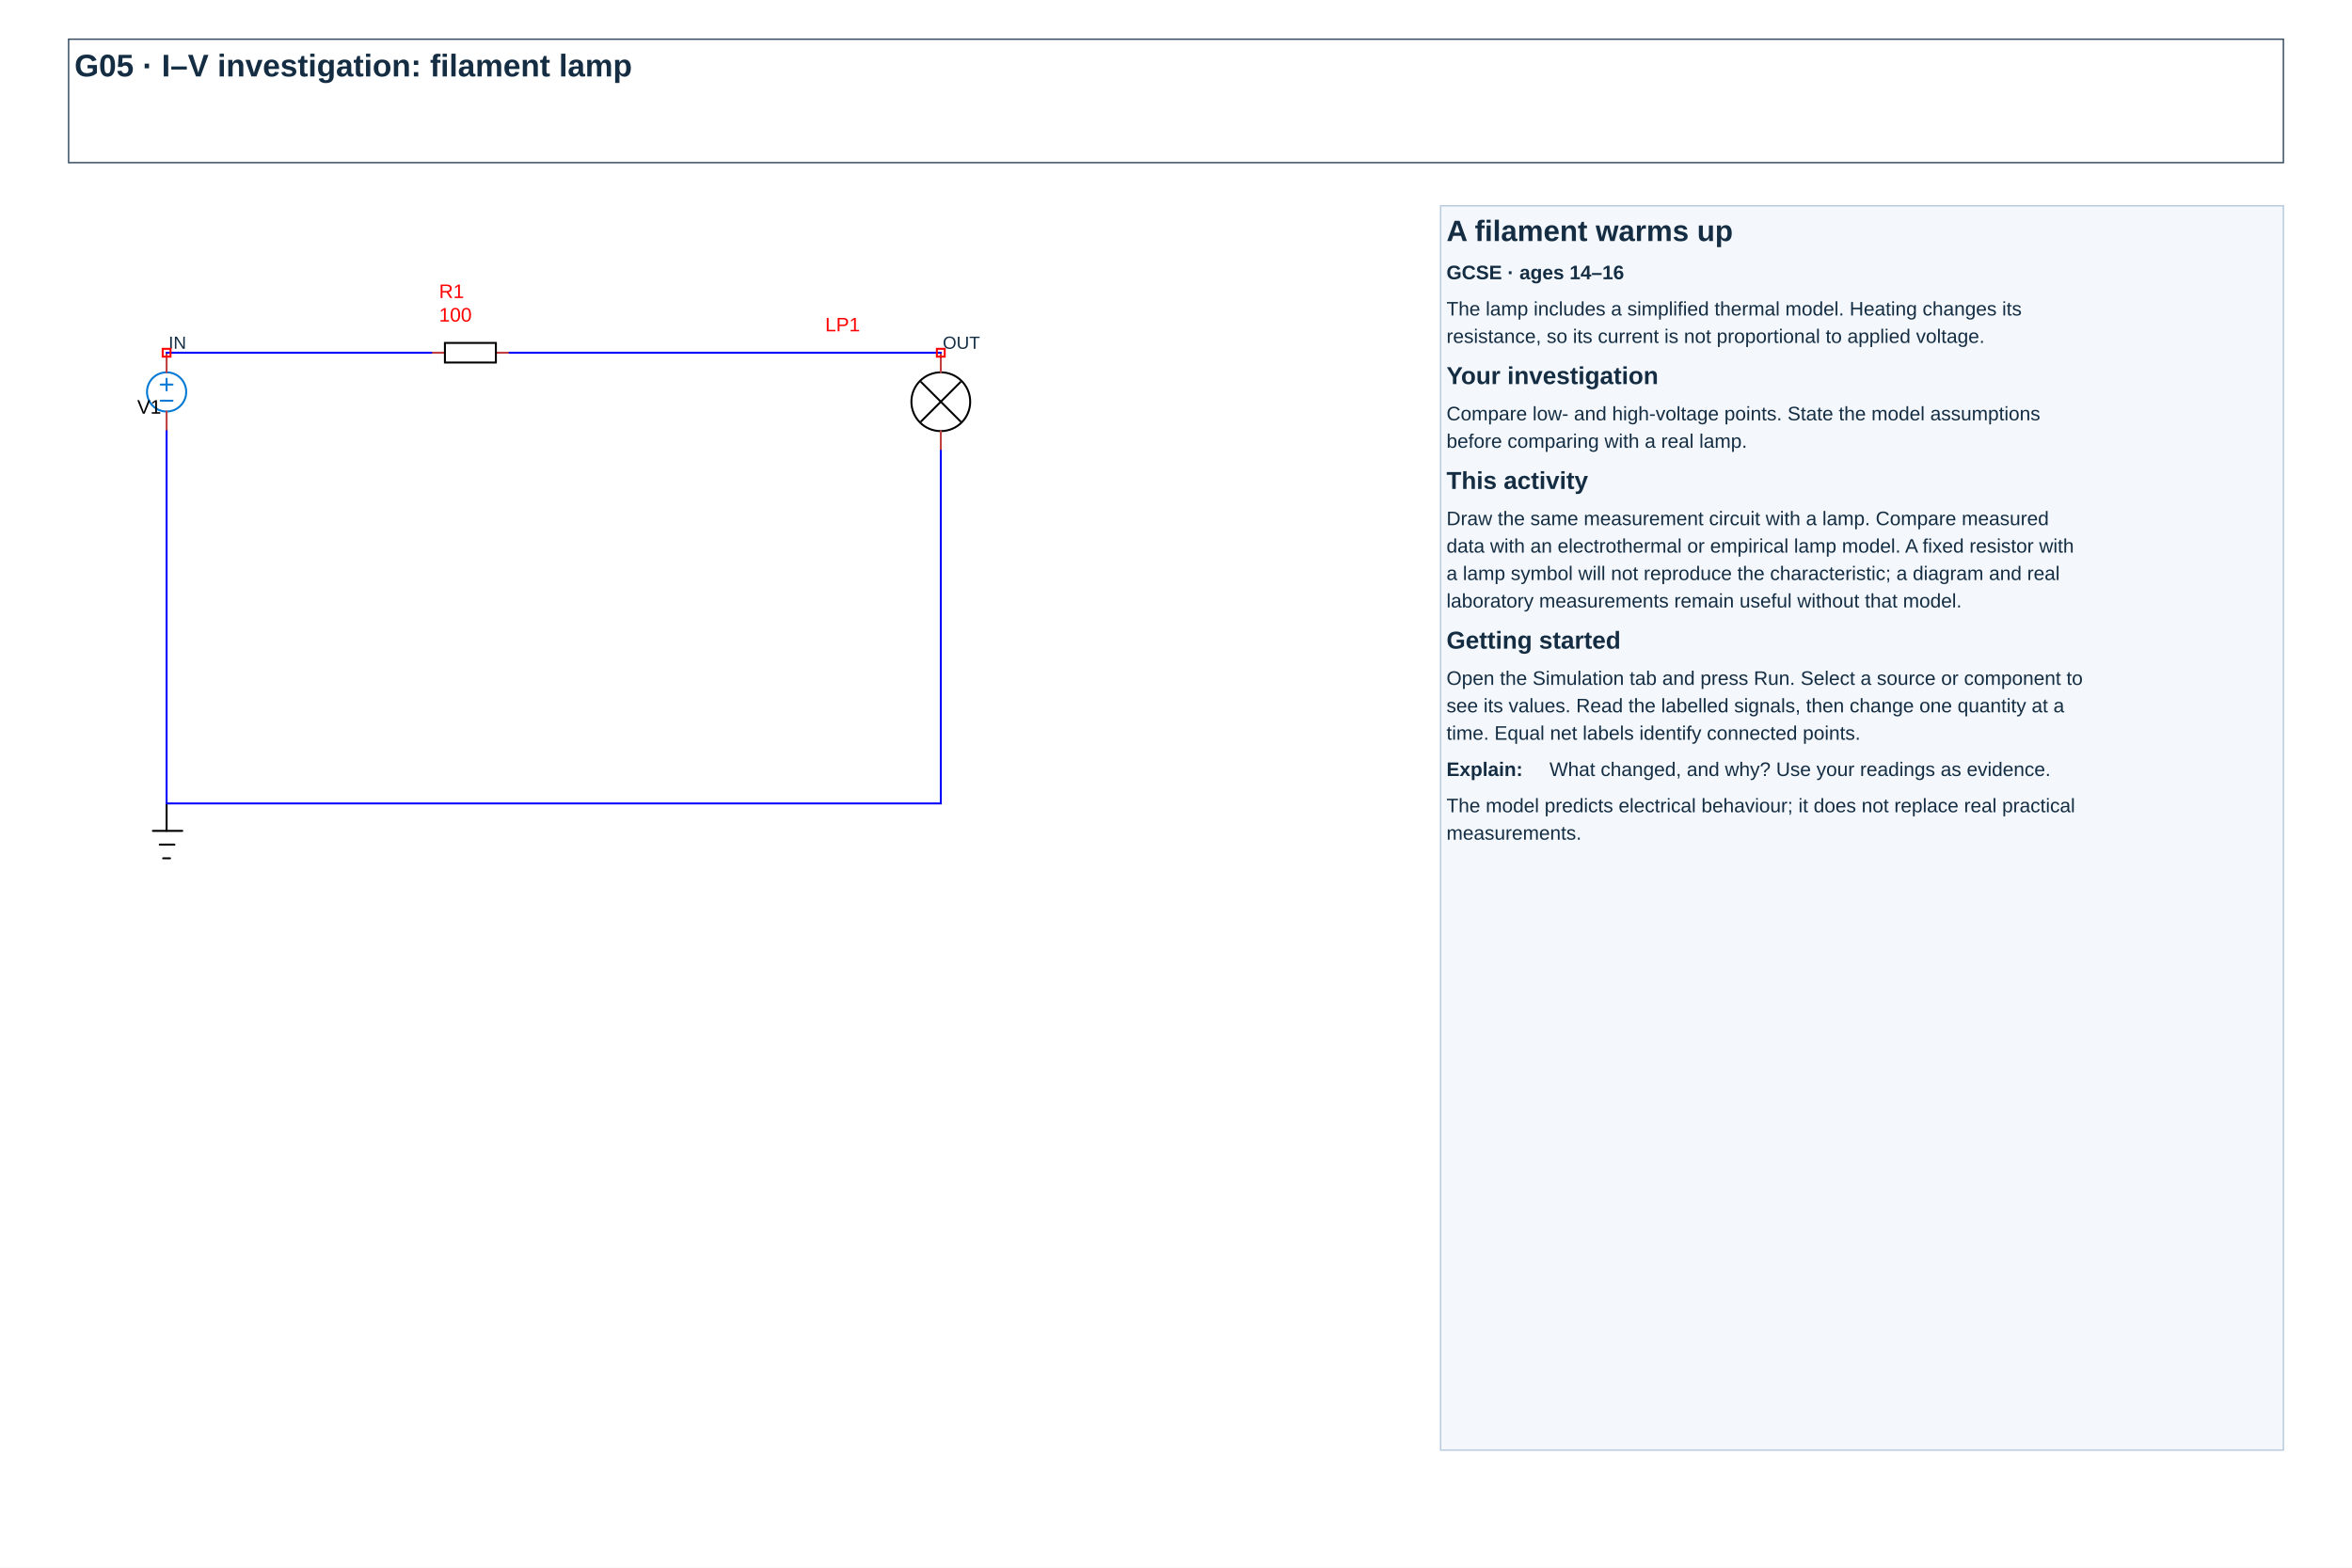
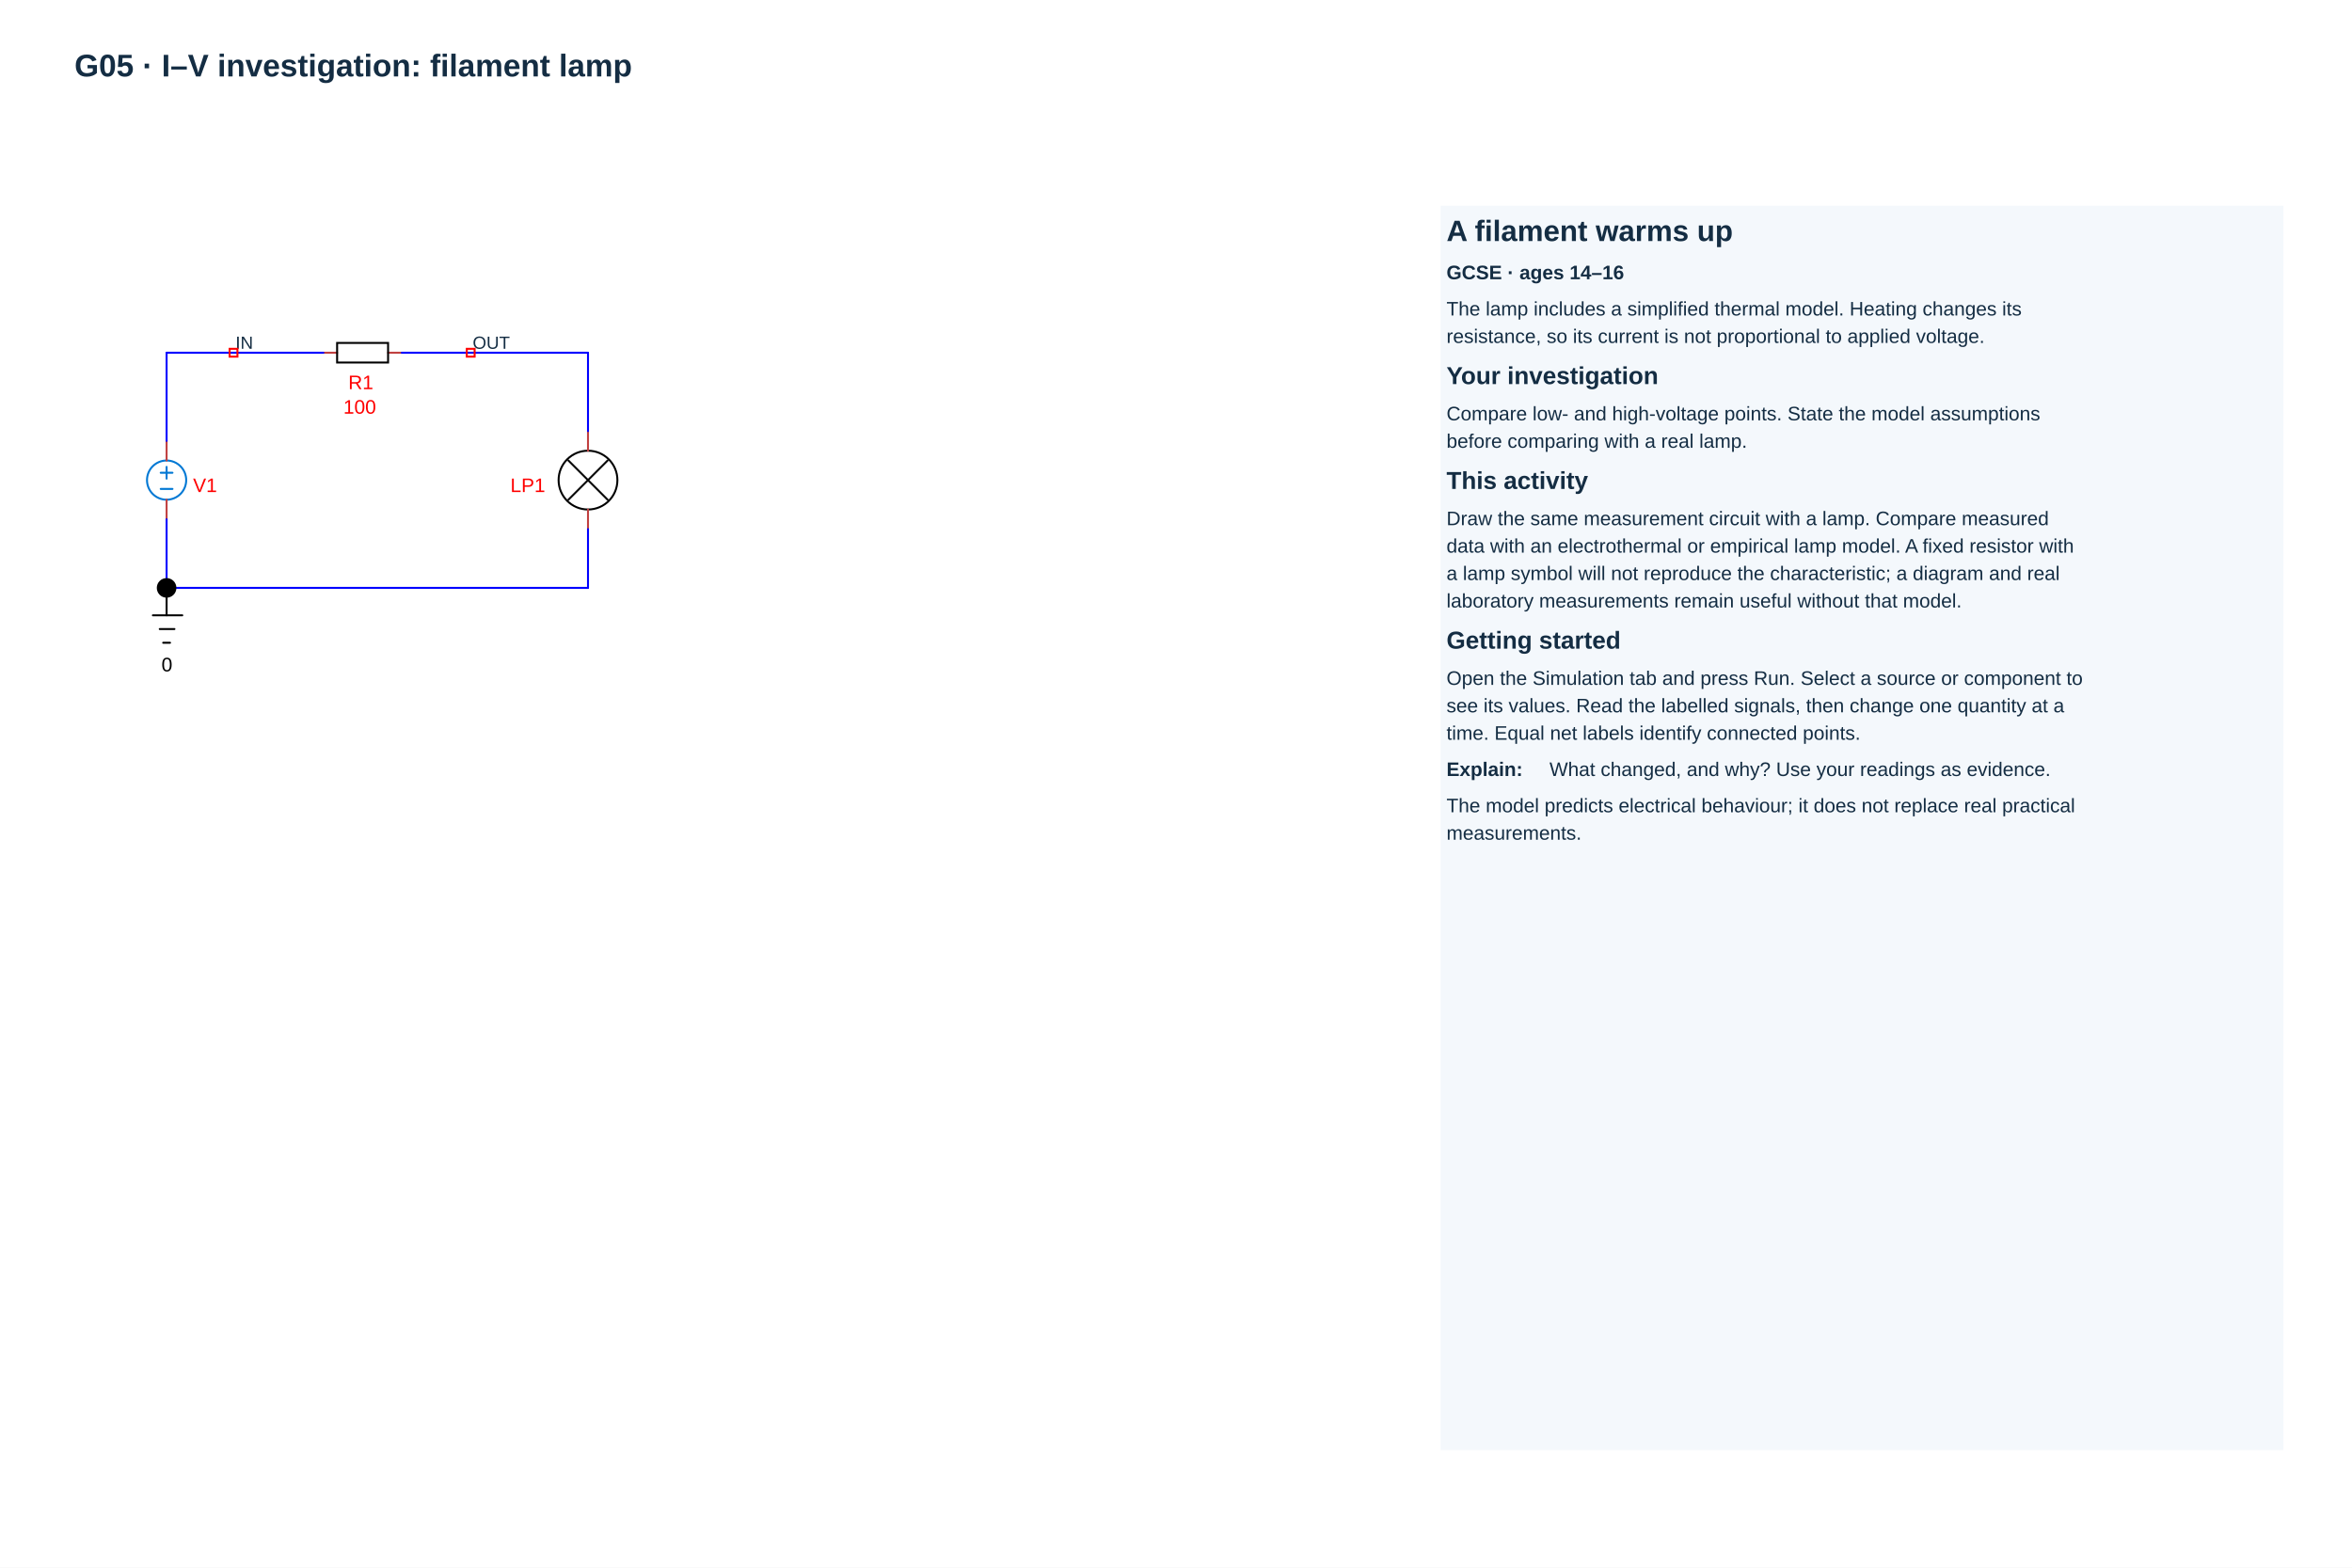
<svg xmlns="http://www.w3.org/2000/svg" width="1800" height="1200" viewBox="0 0 1200 800">
  <rect width="1200" height="800" fill="white" />
  <defs>
    <filter id="dropshadow" height="130%">
      <feGaussianBlur in="SourceAlpha" stdDeviation="3" />
      <feOffset dx="1" dy="1" result="offsetblur" />
      <feMerge>
        <feMergeNode />
        <feMergeNode in="SourceGraphic" />
      </feMerge>
    </filter>
  </defs>
-   <ellipse cx="85" cy="200" rx="10" ry="10" style="fill:none;stroke:#0078d4;stroke-width:1" />
-   <rect x="75" y="180" rx="0" ry="0" width="20" height="40" style="fill:none" />
-   <path d="M82 196.25 L88 196.25" style="fill:none;stroke:#0078d4;stroke-width:1" stroke-linecap="round" />
-   <path d="M85 193.25 L85 199.25" style="fill:none;stroke:#0078d4;stroke-width:1" stroke-linecap="round" />
-   <path d="M82 204.5 L88 204.5" style="fill:none;stroke:#0078d4;stroke-width:1" stroke-linecap="round" />
-   <g transform="rotate(90 85,180)">
-     <line x1="85" y1="180" x2="95" y2="180" stroke-linecap="round" />
+   <ellipse cx="85" cy="245" rx="10" ry="10" style="fill:none;stroke:#0078d4;stroke-width:1" />
+   <rect x="75" y="225" rx="0" ry="0" width="20" height="40" style="fill:none" />
+   <path d="M82 241.25 L88 241.25" style="fill:none;stroke:#0078d4;stroke-width:1" stroke-linecap="round" />
+   <path d="M85 238.25 L85 244.25" style="fill:none;stroke:#0078d4;stroke-width:1" stroke-linecap="round" />
+   <path d="M82 249.5 L88 249.5" style="fill:none;stroke:#0078d4;stroke-width:1" stroke-linecap="round" />
+   <g transform="rotate(90 85,225)">
+     <line x1="85" y1="225" x2="95" y2="225" stroke-linecap="round" />
    <g style="fill:none;stroke:black;stroke-width:1">
      <g style="stroke:#c04040">
-         <line x1="85" y1="180" x2="95" y2="180" stroke-linecap="round" />
+         <line x1="85" y1="225" x2="95" y2="225" stroke-linecap="round" />
      </g>
      <g style="stroke-width:0.6" />
    </g>
  </g>
-   <g transform="rotate(270 85,220)">
-     <line x1="85" y1="220" x2="95" y2="220" stroke-linecap="round" />
+   <g transform="rotate(270 85,265)">
+     <line x1="85" y1="265" x2="95" y2="265" stroke-linecap="round" />
    <g style="fill:none;stroke:black;stroke-width:1">
      <g style="stroke:#c04040">
-         <line x1="85" y1="220" x2="95" y2="220" stroke-linecap="round" />
+         <line x1="85" y1="265" x2="95" y2="265" stroke-linecap="round" />
      </g>
      <g style="stroke-width:0.6" />
    </g>
  </g>
-   <g transform="translate( 69 201.1)">
-     <text x="1" y="10" fill="#000000" style="pointer-events:none;font-size:10px;font-family:Arial;font-weight:normal;font-style:normal;white-space:pre">
+   <g transform="translate( 97.5 241.1)">
+     <text x="1" y="10" fill="#FF0000" style="pointer-events:none;font-size:10px;font-family:Arial;font-weight:normal;font-style:normal;white-space:pre">
      <tspan>V1</tspan>
    </text>
  </g>
-   <path d="M85 220 L85 410" style="fill:none;stroke:#0000ff;stroke-width:1" stroke-linecap="round" />
-   <g transform="">
-     <line x1="85" y1="410" x2="85" y2="424" style="fill:none;stroke:#000000;stroke-width:1;stroke-linecap:round" />
-     <path d="M78 424 L93 424 M81.5 431 L89 431 M86.75 438 L83.25 438" style="fill:none;stroke:#000000;stroke-width:1;stroke-linecap:round" />
+   <path d="M85 265 L85 300" style="fill:none;stroke:#0000ff;stroke-width:1" stroke-linecap="round" />
+   <g transform="translate( 81.39453 332.6)">
+     <text x="1" y="10" fill="#000000" style="pointer-events:none;font-size:10px;font-family:Arial;font-weight:normal;font-style:normal;white-space:pre">
+       <tspan>0</tspan>
+     </text>
  </g>
  <g transform="">
-     <line x1="220" y1="180" x2="227" y2="180" stroke-linecap="round" />
+     <line x1="85" y1="300" x2="85" y2="314" style="fill:none;stroke:#000000;stroke-width:1;stroke-linecap:round" />
+     <path d="M78 314 L93 314 M81.5 321 L89 321 M86.75 328 L83.25 328" style="fill:none;stroke:#000000;stroke-width:1;stroke-linecap:round" />
+   </g>
+   <g transform="">
+     <line x1="165" y1="180" x2="172" y2="180" stroke-linecap="round" />
    <g style="fill:none;stroke:black;stroke-width:1">
      <g style="stroke:#c04040">
-         <line x1="220" y1="180" x2="227" y2="180" stroke-linecap="round" />
+         <line x1="165" y1="180" x2="172" y2="180" stroke-linecap="round" />
      </g>
      <g style="stroke-width:0.6" />
    </g>
  </g>
-   <g transform="rotate(180 260,180)">
-     <line x1="260" y1="180" x2="267" y2="180" stroke-linecap="round" />
+   <g transform="rotate(180 205,180)">
+     <line x1="205" y1="180" x2="212" y2="180" stroke-linecap="round" />
    <g style="fill:none;stroke:black;stroke-width:1">
      <g style="stroke:#c04040">
-         <line x1="260" y1="180" x2="267" y2="180" stroke-linecap="round" />
+         <line x1="205" y1="180" x2="212" y2="180" stroke-linecap="round" />
      </g>
      <g style="stroke-width:0.6" />
    </g>
  </g>
-   <rect x="227" y="175" rx="0" ry="0" width="26" height="10" style="fill:none;stroke:#000000;stroke-width:1" />
-   <g transform="translate( 223 142.1)">
+   <rect x="172" y="175" rx="0" ry="0" width="26" height="10" style="fill:none;stroke:#000000;stroke-width:1" />
+   <g transform="translate( 176.6973 188.6)">
    <text x="1" y="10" fill="#FF0000" style="pointer-events:none;font-size:10px;font-family:Arial;font-weight:normal;font-style:normal;white-space:pre">
      <tspan>R1</tspan>
    </text>
  </g>
-   <g transform="translate( 223 154.1)">
+   <g transform="translate( 174.1836 201.1)">
    <text x="1" y="10" fill="#FF0000" style="pointer-events:none;font-size:10px;font-family:Arial;font-weight:normal;font-style:normal;white-space:pre">
      <tspan>100</tspan>
    </text>
  </g>
-   <ellipse cx="480" cy="205" rx="15" ry="15" style="fill:none;stroke:#000000;stroke-width:1" />
-   <path d="M490 195 L470 215" style="fill:none;stroke:#000000;stroke-width:1" stroke-linecap="round" />
-   <path d="M470 195 L490 215" style="fill:none;stroke:#000000;stroke-width:1" stroke-linecap="round" />
-   <g transform="rotate(90 480,180)">
-     <line x1="480" y1="180" x2="490" y2="180" stroke-linecap="round" />
+   <ellipse cx="300" cy="245" rx="15" ry="15" style="fill:none;stroke:#000000;stroke-width:1" />
+   <path d="M310 235 L290 255" style="fill:none;stroke:#000000;stroke-width:1" stroke-linecap="round" />
+   <path d="M290 235 L310 255" style="fill:none;stroke:#000000;stroke-width:1" stroke-linecap="round" />
+   <g transform="rotate(90 300,220)">
+     <line x1="300" y1="220" x2="310" y2="220" stroke-linecap="round" />
    <g style="fill:none;stroke:black;stroke-width:1">
      <g style="stroke:#c04040">
-         <line x1="480" y1="180" x2="490" y2="180" stroke-linecap="round" />
+         <line x1="300" y1="220" x2="310" y2="220" stroke-linecap="round" />
      </g>
      <g style="stroke-width:0.6" />
    </g>
  </g>
-   <g transform="rotate(270 480,230)">
-     <line x1="480" y1="230" x2="490" y2="230" stroke-linecap="round" />
+   <g transform="rotate(270 300,270)">
+     <line x1="300" y1="270" x2="310" y2="270" stroke-linecap="round" />
    <g style="fill:none;stroke:black;stroke-width:1">
      <g style="stroke:#c04040">
-         <line x1="480" y1="230" x2="490" y2="230" stroke-linecap="round" />
+         <line x1="300" y1="270" x2="310" y2="270" stroke-linecap="round" />
      </g>
      <g style="stroke-width:0.6" />
    </g>
  </g>
-   <g transform="translate( 420 159.1)">
+   <g transform="translate( 259.3945 241.1)">
    <text x="1" y="10" fill="#FF0000" style="pointer-events:none;font-size:10px;font-family:Arial;font-weight:normal;font-style:normal;white-space:pre">
      <tspan>LP1</tspan>
    </text>
  </g>
-   <path d="M85 180 L220 180" style="fill:none;stroke:#0000ff;stroke-width:1" stroke-linecap="round" />
-   <path d="M260 180 L480 180" style="fill:none;stroke:#0000ff;stroke-width:1" stroke-linecap="round" />
-   <path d="M480 230 L480 410 L85 410" style="fill:none;stroke:#0000ff;stroke-width:1" stroke-linecap="round" />
-   <g transform="translate( 480 168.99)">
+   <path d="M85 225 L85 180" style="fill:none;stroke:#0000ff;stroke-width:1" stroke-linecap="round" />
+   <path d="M85 180 L165 180" style="fill:none;stroke:#0000ff;stroke-width:1" stroke-linecap="round" />
+   <path d="M205 180 L300 180" style="fill:none;stroke:#0000ff;stroke-width:1" stroke-linecap="round" />
+   <path d="M300 180 L300 220" style="fill:none;stroke:#0000ff;stroke-width:1" stroke-linecap="round" />
+   <path d="M300 270 L300 300" style="fill:none;stroke:#0000ff;stroke-width:1" stroke-linecap="round" />
+   <path d="M300 300 L85 300" style="fill:none;stroke:#0000ff;stroke-width:1" stroke-linecap="round" />
+   <g transform="translate( 240.1602 168.99)">
    <text x="1" y="9" fill="#142d43" style="pointer-events:none;font-size:9px;font-family:Arial;font-weight:normal;font-style:normal;white-space:pre">
      <tspan>OUT</tspan>
    </text>
  </g>
-   <rect x="478" y="178" width="4" height="4" style="stroke:red;stroke-width:1;fill:none" />
-   <g transform="translate( 85 168.99)">
+   <rect x="238.16" y="178" width="4" height="4" style="stroke:red;stroke-width:1;fill:none" />
+   <g transform="translate( 119.15 168.99)">
    <text x="1" y="9" fill="#142d43" style="pointer-events:none;font-size:9px;font-family:Arial;font-weight:normal;font-style:normal;white-space:pre">
      <tspan>IN</tspan>
    </text>
  </g>
-   <rect x="83" y="178" width="4" height="4" style="stroke:red;stroke-width:1;fill:none" />
-   <rect x="35" y="20" rx="0" ry="0" width="1130" height="63" style="fill:none;stroke:#32495f;stroke-width:0.7" />
+   <rect x="117.15" y="178" width="4" height="4" style="stroke:red;stroke-width:1;fill:none" />
+   <rect x="35" y="20" rx="0" ry="0" width="1130" height="63" style="fill:none;stroke:#32495f;stroke-width:0" />
  <g transform="translate(35 20)" style="pointer-events:none">
    <svg width="1130" height="63" overflow="hidden" data-markdown="true">
      <text x="3" y="19" fill="#142d43" font-family="Arial" font-size="16" font-weight="bold" font-style="normal" xml:space="preserve" style="white-space:pre">G05 · I–V investigation: filament lamp</text>
    </svg>
  </g>
-   <rect x="735" y="105" rx="0" ry="0" width="430" height="635" style="fill:#f4f8fc;stroke:#b7c9dc;stroke-width:0.7" />
+   <rect x="735" y="105" rx="0" ry="0" width="430" height="635" style="fill:#f4f8fc;stroke:#b7c9dc;stroke-width:0" />
  <g transform="translate(735 105)" style="pointer-events:none">
    <svg width="430" height="635" overflow="hidden" data-markdown="true">
      <text x="3" y="18" fill="#142d43" font-family="Arial" font-size="15" font-weight="bold" font-style="normal" xml:space="preserve" style="white-space:pre">A filament warms up</text>
      <text x="3" y="37.5" fill="#142d43" font-family="Arial" font-size="10" font-weight="bold" font-style="normal" xml:space="preserve" style="white-space:pre">GCSE · ages 14–16</text>
      <text x="3" y="56" fill="#142d43" font-family="Arial" font-size="10" font-weight="normal" font-style="normal" xml:space="preserve" style="white-space:pre">The lamp includes a simplified thermal model. Heating changes its </text>
      <text x="3" y="70" fill="#142d43" font-family="Arial" font-size="10" font-weight="normal" font-style="normal" xml:space="preserve" style="white-space:pre">resistance, so its current is not proportional to applied voltage.</text>
      <text x="3" y="91" fill="#142d43" font-family="Arial" font-size="12.5" font-weight="bold" font-style="normal" xml:space="preserve" style="white-space:pre">Your investigation</text>
      <text x="3" y="109.5" fill="#142d43" font-family="Arial" font-size="10" font-weight="normal" font-style="normal" xml:space="preserve" style="white-space:pre">Compare low- and high-voltage points. State the model assumptions </text>
      <text x="3" y="123.5" fill="#142d43" font-family="Arial" font-size="10" font-weight="normal" font-style="normal" xml:space="preserve" style="white-space:pre">before comparing with a real lamp.</text>
      <text x="3" y="144.5" fill="#142d43" font-family="Arial" font-size="12.5" font-weight="bold" font-style="normal" xml:space="preserve" style="white-space:pre">This activity</text>
      <text x="3" y="163" fill="#142d43" font-family="Arial" font-size="10" font-weight="normal" font-style="normal" xml:space="preserve" style="white-space:pre">Draw the same measurement circuit with a lamp. Compare measured </text>
      <text x="3" y="177" fill="#142d43" font-family="Arial" font-size="10" font-weight="normal" font-style="normal" xml:space="preserve" style="white-space:pre">data with an electrothermal or empirical lamp model. A fixed resistor with </text>
      <text x="3" y="191" fill="#142d43" font-family="Arial" font-size="10" font-weight="normal" font-style="normal" xml:space="preserve" style="white-space:pre">a lamp symbol will not reproduce the characteristic; a diagram and real </text>
      <text x="3" y="205" fill="#142d43" font-family="Arial" font-size="10" font-weight="normal" font-style="normal" xml:space="preserve" style="white-space:pre">laboratory measurements remain useful without that model.</text>
      <text x="3" y="226" fill="#142d43" font-family="Arial" font-size="12.5" font-weight="bold" font-style="normal" xml:space="preserve" style="white-space:pre">Getting started</text>
      <text x="3" y="244.5" fill="#142d43" font-family="Arial" font-size="10" font-weight="normal" font-style="normal" xml:space="preserve" style="white-space:pre">Open the Simulation tab and press Run. Select a source or component to</text>
      <text x="3" y="258.5" fill="#142d43" font-family="Arial" font-size="10" font-weight="normal" font-style="normal" xml:space="preserve" style="white-space:pre">see its values. Read the labelled signals, then change one quantity at a </text>
      <text x="3" y="272.5" fill="#142d43" font-family="Arial" font-size="10" font-weight="normal" font-style="normal" xml:space="preserve" style="white-space:pre">time. Equal net labels identify connected points.</text>
      <text x="3" y="291" fill="#142d43" font-family="Arial" font-size="10" font-weight="bold" font-style="normal" xml:space="preserve" style="white-space:pre">Explain:</text>
      <text x="52.766" y="291" fill="#142d43" font-family="Arial" font-size="10" font-weight="normal" font-style="normal" xml:space="preserve" style="white-space:pre"> What changed, and why? Use your readings as evidence.</text>
      <text x="3" y="309.5" fill="#142d43" font-family="Arial" font-size="10" font-weight="normal" font-style="normal" xml:space="preserve" style="white-space:pre">The model predicts electrical behaviour; it does not replace real practical </text>
      <text x="3" y="323.5" fill="#142d43" font-family="Arial" font-size="10" font-weight="normal" font-style="normal" xml:space="preserve" style="white-space:pre">measurements.</text>
    </svg>
  </g>
+   <circle cx="85" cy="300" r="5" style="fill:#000000;stroke:none" />
</svg>
